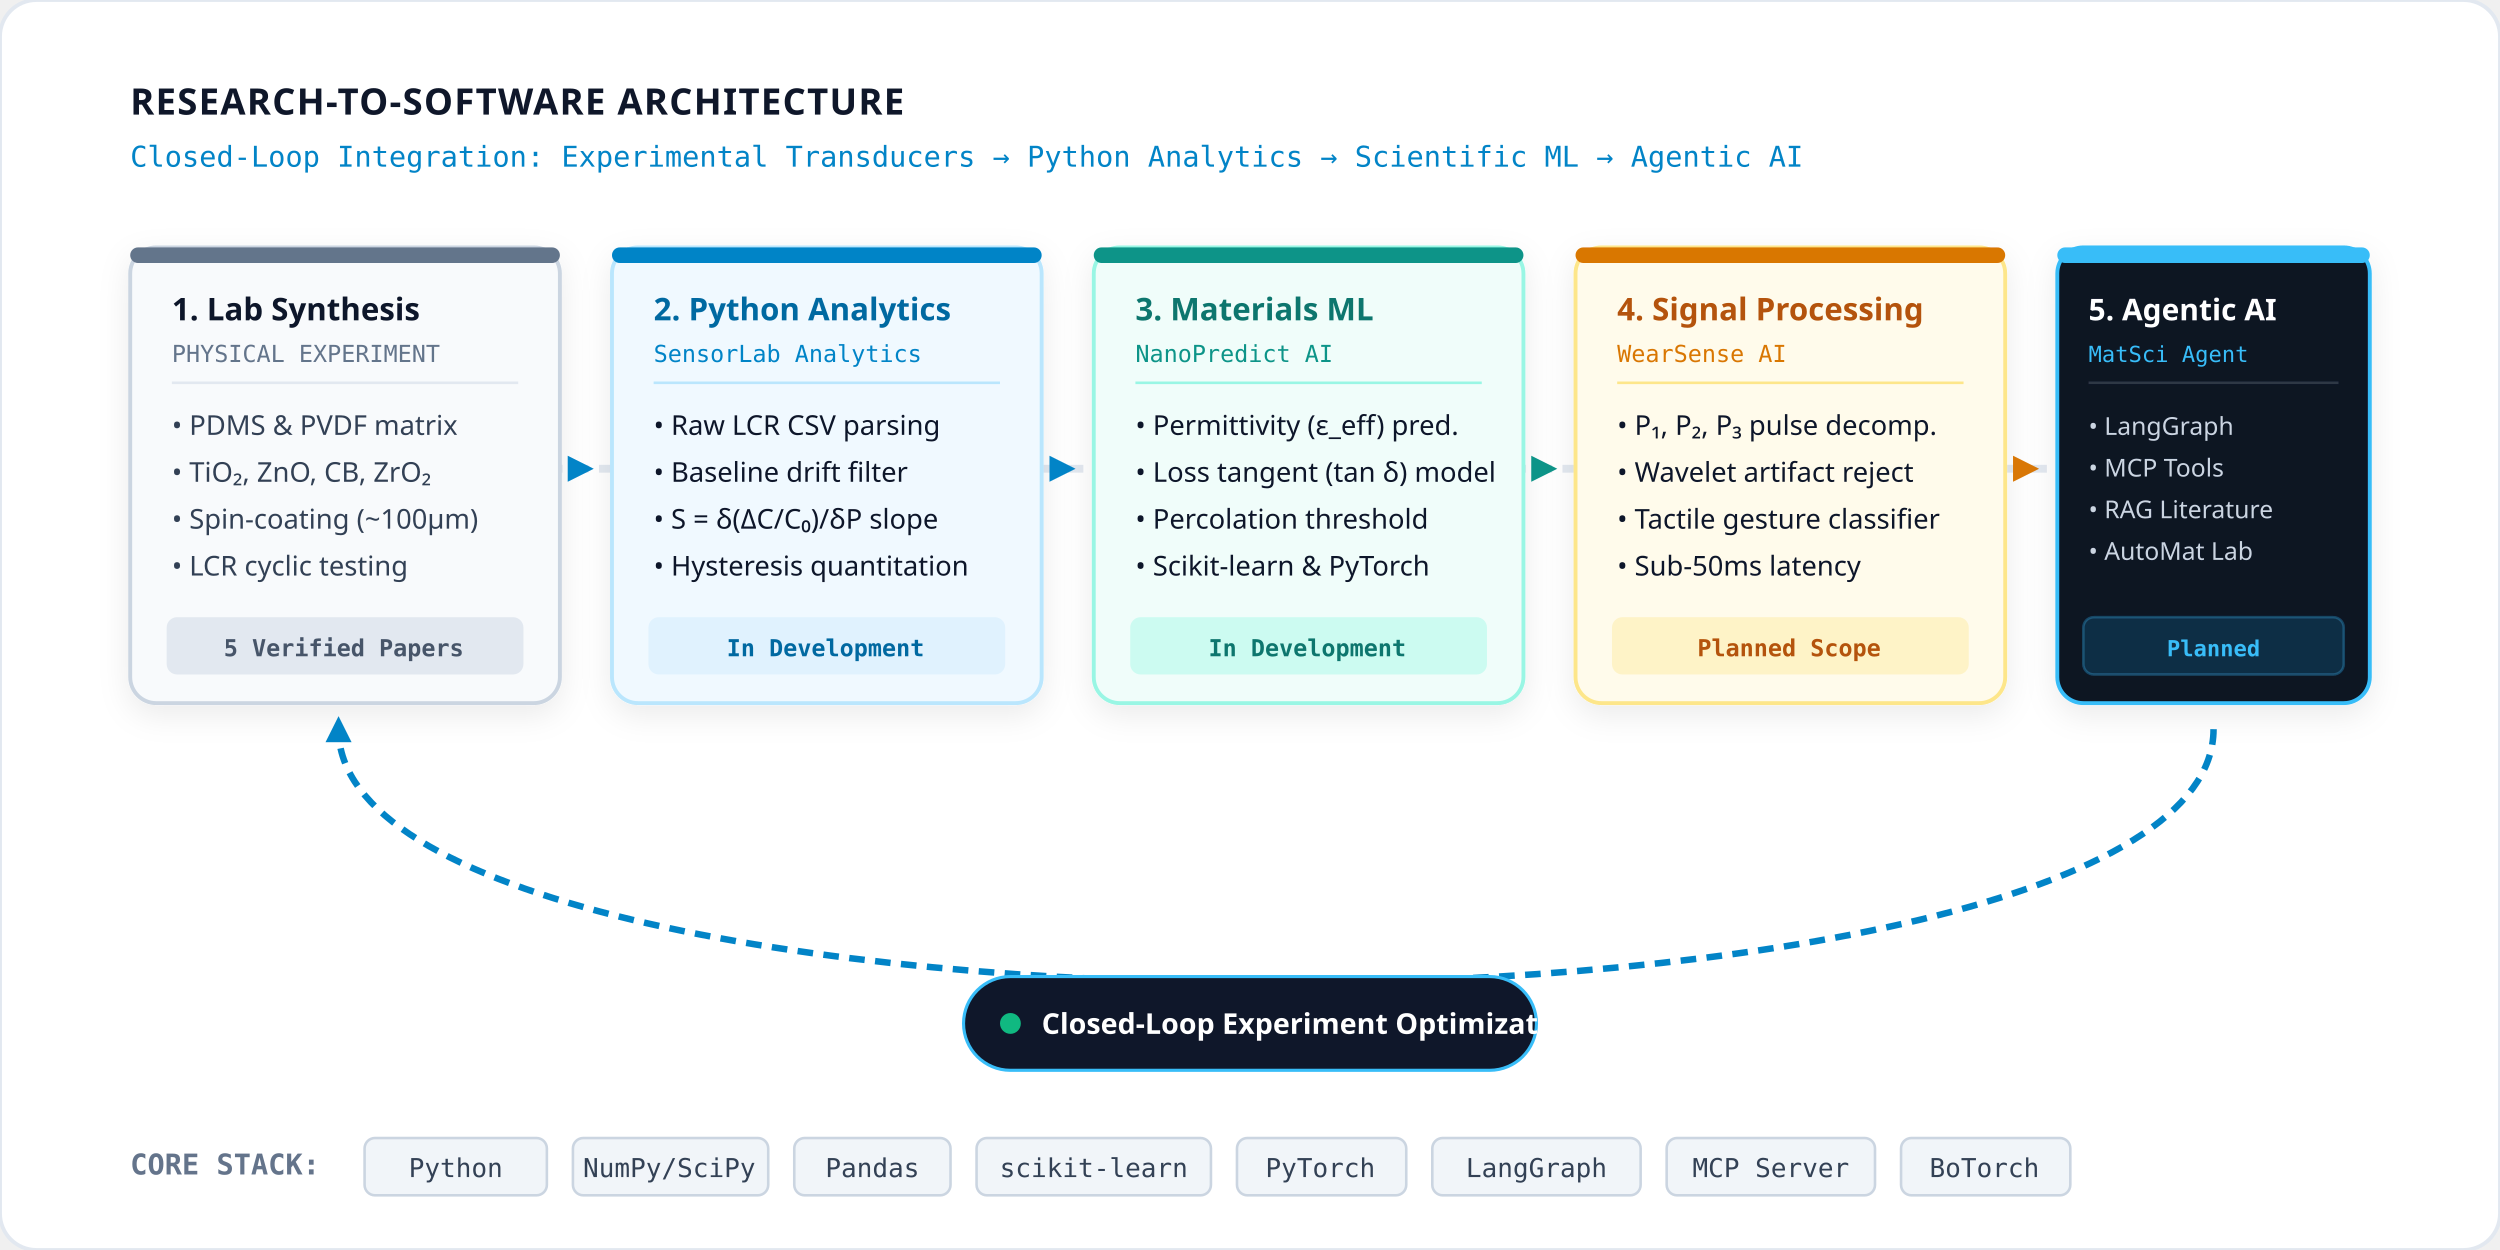
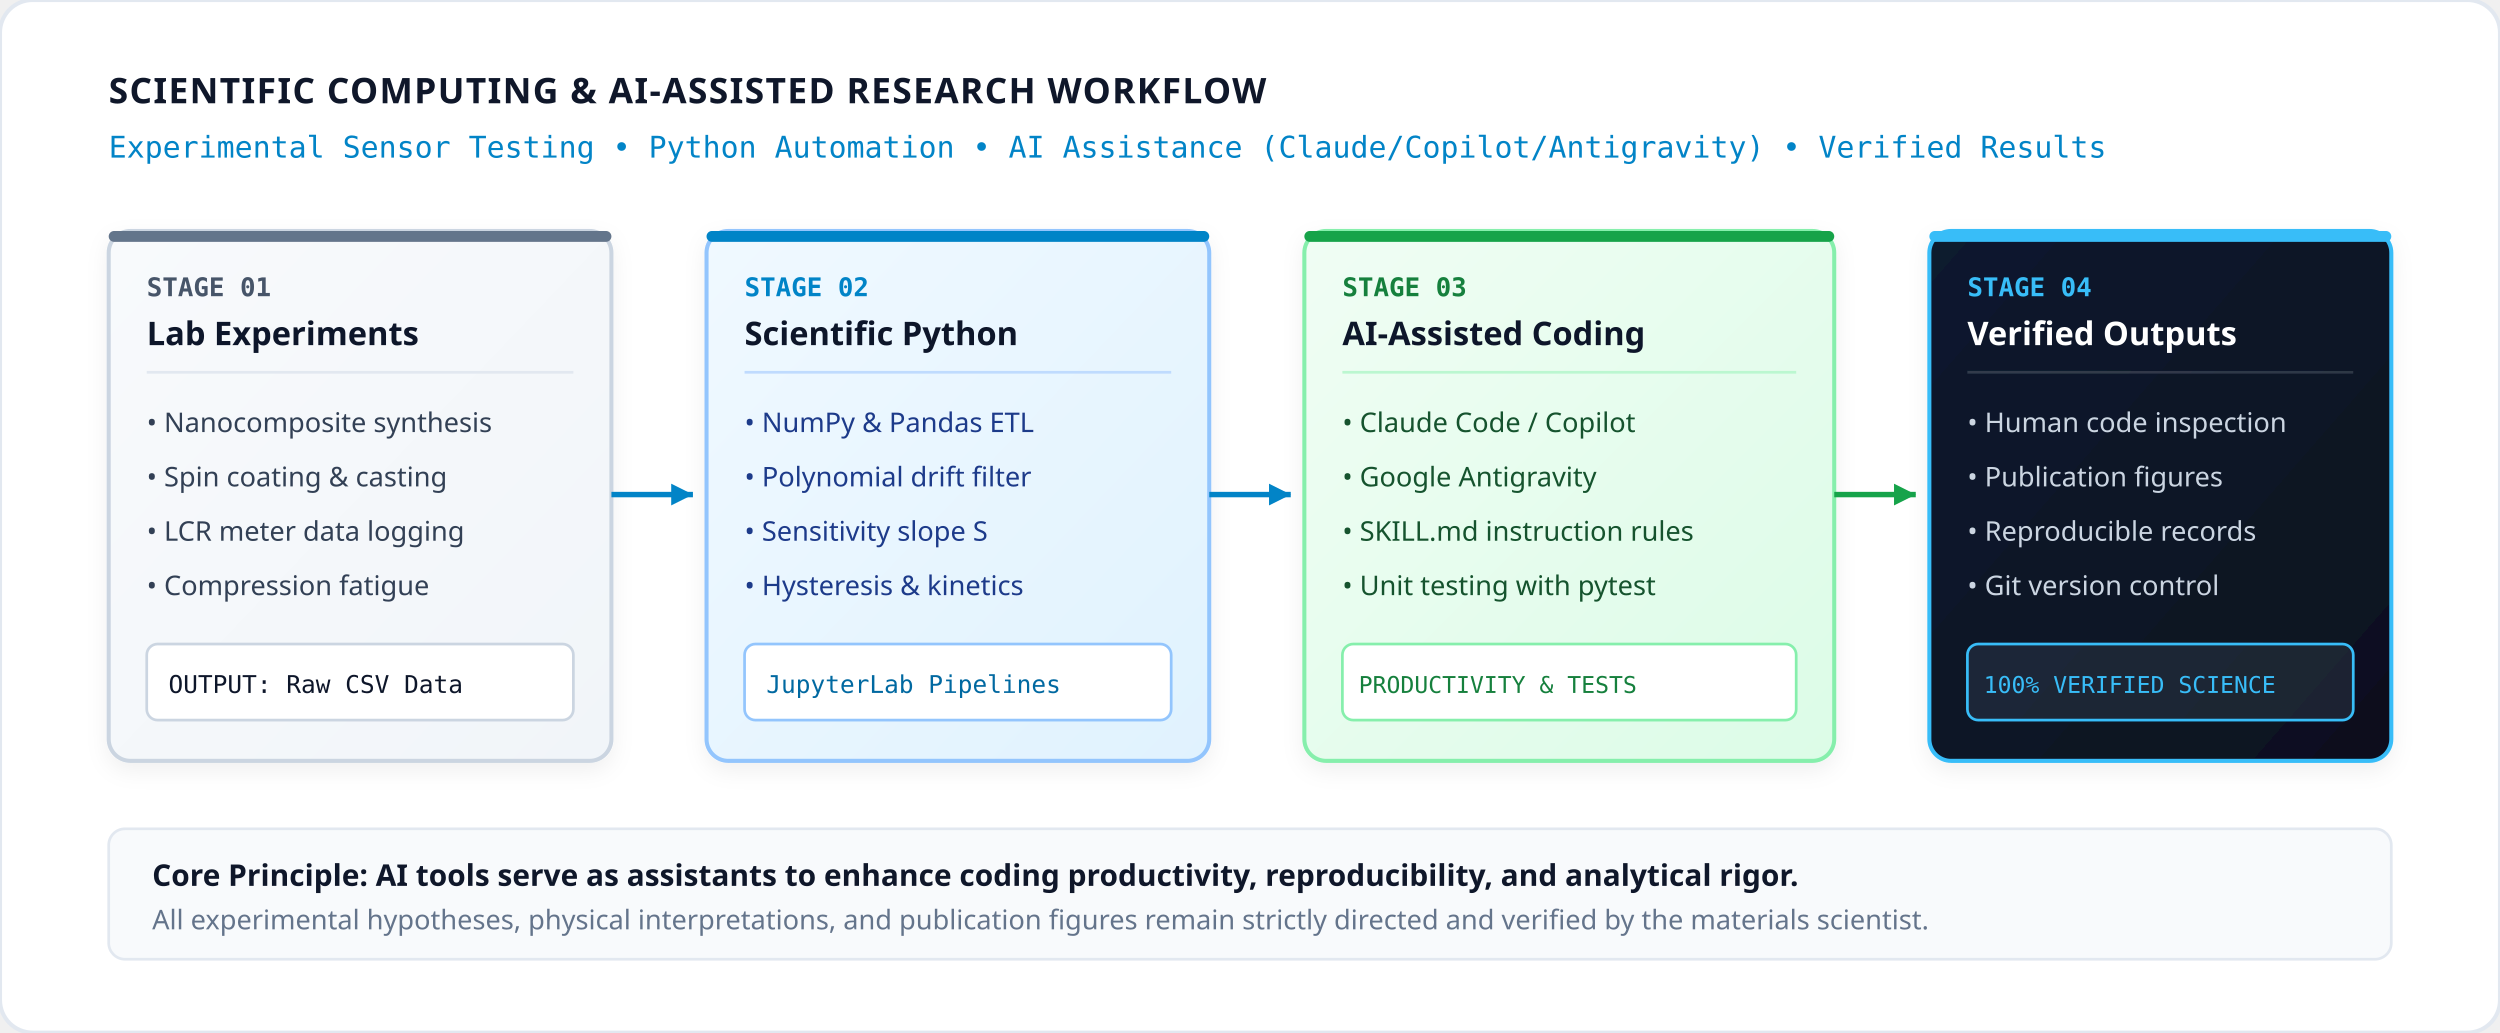
- <svg xmlns="http://www.w3.org/2000/svg" viewBox="0 0 960 480" width="100%" height="100%" aria-label="From Laboratory Synthesis to Agentic AI: Closed-Loop Materials Discovery Architecture">
+ <svg xmlns="http://www.w3.org/2000/svg" viewBox="0 0 920 380" width="100%" height="100%" aria-label="AI-Assisted Scientific Computing and Reproducible Research Workflow">
  <defs>
-     <linearGradient id="cardGradDark" x1="0%" y1="0%" x2="100%" y2="100%">
+     <filter id="softShadowComp" x="-10%" y="-10%" width="120%" height="120%">
+       <feDropShadow dx="0" dy="3" stdDeviation="4" flood-color="#0f172a" flood-opacity="0.06" />
+     </filter>
+     <linearGradient id="stepGrad1" x1="0%" y1="0%" x2="100%" y2="100%">
+       <stop offset="0%" stop-color="#f8fafc" />
+       <stop offset="100%" stop-color="#f1f5f9" />
+     </linearGradient>
+     <linearGradient id="stepGrad2" x1="0%" y1="0%" x2="100%" y2="100%">
+       <stop offset="0%" stop-color="#f0f9ff" />
+       <stop offset="100%" stop-color="#e0f2fe" />
+     </linearGradient>
+     <linearGradient id="stepGrad3" x1="0%" y1="0%" x2="100%" y2="100%">
+       <stop offset="0%" stop-color="#f0fdf4" />
+       <stop offset="100%" stop-color="#dcfce7" />
+     </linearGradient>
+     <linearGradient id="stepGrad4" x1="0%" y1="0%" x2="100%" y2="100%">
      <stop offset="0%" stop-color="#0e1a2f" />
-       <stop offset="100%" stop-color="#070e1b" />
+       <stop offset="100%" stop-color="#08101e" />
    </linearGradient>
-     <linearGradient id="cyanAccent" x1="0%" y1="0%" x2="100%" y2="0%">
-       <stop offset="0%" stop-color="#38bdf8" />
-       <stop offset="100%" stop-color="#0284c7" />
-     </linearGradient>
-     <linearGradient id="tealAccent" x1="0%" y1="0%" x2="100%" y2="0%">
-       <stop offset="0%" stop-color="#2dd4bf" />
-       <stop offset="100%" stop-color="#0d9488" />
-     </linearGradient>
-     <linearGradient id="amberAccent" x1="0%" y1="0%" x2="100%" y2="0%">
-       <stop offset="0%" stop-color="#fbbf24" />
-       <stop offset="100%" stop-color="#d97706" />
-     </linearGradient>
-     <filter id="softGlowComp" x="-10%" y="-10%" width="120%" height="120%">
-       <feDropShadow dx="0" dy="4" stdDeviation="6" flood-color="#0f172a" flood-opacity="0.08" />
-     </filter>
  </defs>
-   <rect width="100%" height="100%" fill="#ffffff" rx="14" />
-   <rect width="100%" height="100%" fill="none" stroke="#e2e8f0" stroke-width="1.5" rx="14" />
-   <text x="50" y="44" font-family="'Plus Jakarta Sans', sans-serif" font-size="14" font-weight="700" fill="#0f172a" letter-spacing="0.5">RESEARCH-TO-SOFTWARE ARCHITECTURE</text>
-   <text x="50" y="64" font-family="'JetBrains Mono', monospace" font-size="11" fill="#0284c7">Closed-Loop Integration: Experimental Transducers → Python Analytics → Scientific ML → Agentic AI</text>
-   <path d="M 130 180 L 830 180" stroke="#e2e8f0" stroke-width="3" stroke-dasharray="6,4" fill="none" />
-   <g transform="translate(50, 95)" filter="url(#softGlowComp)">
-     <rect width="165" height="175" rx="10" fill="#f8fafc" stroke="#cbd5e1" stroke-width="1.5" />
-     <rect x="0" y="0" width="165" height="6" rx="3" fill="#64748b" />
-     <text x="16" y="28" font-family="'Plus Jakarta Sans', sans-serif" font-size="12" font-weight="700" fill="#0f172a">1. Lab Synthesis</text>
-     <text x="16" y="44" font-family="'JetBrains Mono', monospace" font-size="9" fill="#64748b">PHYSICAL EXPERIMENT</text>
-     <line x1="16" y1="52" x2="149" y2="52" stroke="#e2e8f0" stroke-width="1" />
-     <text x="16" y="72" font-family="'Plus Jakarta Sans', sans-serif" font-size="10.5" fill="#334155">• PDMS &amp; PVDF matrix</text>
-     <text x="16" y="90" font-family="'Plus Jakarta Sans', sans-serif" font-size="10.5" fill="#334155">• TiO₂, ZnO, CB, ZrO₂</text>
-     <text x="16" y="108" font-family="'Plus Jakarta Sans', sans-serif" font-size="10.5" fill="#334155">• Spin-coating (~100µm)</text>
-     <text x="16" y="126" font-family="'Plus Jakarta Sans', sans-serif" font-size="10.5" fill="#334155">• LCR cyclic testing</text>
-     <rect x="14" y="142" width="137" height="22" rx="4" fill="#e2e8f0" />
-     <text x="82" y="157" font-family="'JetBrains Mono', monospace" font-size="9" font-weight="600" fill="#475569" text-anchor="middle">5 Verified Papers</text>
+   <rect width="100%" height="100%" fill="#ffffff" rx="12" />
+   <rect width="100%" height="100%" fill="none" stroke="#e2e8f0" stroke-width="1.5" rx="12" />
+   <text x="40" y="38" font-family="'Plus Jakarta Sans', sans-serif" font-size="13" font-weight="700" fill="#0f172a" letter-spacing="0.5">SCIENTIFIC COMPUTING &amp; AI-ASSISTED RESEARCH WORKFLOW</text>
+   <text x="40" y="58" font-family="'JetBrains Mono', monospace" font-size="11" fill="#0284c7">Experimental Sensor Testing • Python Automation • AI Assistance (Claude/Copilot/Antigravity) • Verified Results</text>
+   <g transform="translate(40, 85)" filter="url(#softShadowComp)">
+     <rect width="185" height="195" rx="8" fill="url(#stepGrad1)" stroke="#cbd5e1" stroke-width="1.5" />
+     <rect x="0" y="0" width="185" height="4" rx="2" fill="#64748b" />
+     <text x="14" y="24" font-family="'JetBrains Mono', monospace" font-size="9.5" font-weight="700" fill="#475569">STAGE 01</text>
+     <text x="14" y="42" font-family="'Plus Jakarta Sans', sans-serif" font-size="12" font-weight="700" fill="#0f172a">Lab Experiments</text>
+     <line x1="14" y1="52" x2="171" y2="52" stroke="#e2e8f0" stroke-width="1" />
+     <text x="14" y="74" font-family="'Plus Jakarta Sans', sans-serif" font-size="10" fill="#334155">• Nanocomposite synthesis</text>
+     <text x="14" y="94" font-family="'Plus Jakarta Sans', sans-serif" font-size="10" fill="#334155">• Spin coating &amp; casting</text>
+     <text x="14" y="114" font-family="'Plus Jakarta Sans', sans-serif" font-size="10" fill="#334155">• LCR meter data logging</text>
+     <text x="14" y="134" font-family="'Plus Jakarta Sans', sans-serif" font-size="10" fill="#334155">• Compression fatigue</text>
+     <rect x="14" y="152" width="157" height="28" rx="4" fill="#ffffff" stroke="#cbd5e1" stroke-width="1" />
+     <text x="22" y="170" font-family="'JetBrains Mono', monospace" font-size="9" fill="#0f172a">OUTPUT: Raw CSV Data</text>
  </g>
-   <polygon points="228,180 218,175 218,185" fill="#0284c7" />
-   <g transform="translate(235, 95)" filter="url(#softGlowComp)">
-     <rect width="165" height="175" rx="10" fill="#f0f9ff" stroke="#bae6fd" stroke-width="1.5" />
-     <rect x="0" y="0" width="165" height="6" rx="3" fill="#0284c7" />
-     <text x="16" y="28" font-family="'Plus Jakarta Sans', sans-serif" font-size="12" font-weight="700" fill="#0369a1">2. Python Analytics</text>
-     <text x="16" y="44" font-family="'JetBrains Mono', monospace" font-size="9" fill="#0284c7">SensorLab Analytics</text>
-     <line x1="16" y1="52" x2="149" y2="52" stroke="#bae6fd" stroke-width="1" />
-     <text x="16" y="72" font-family="'Plus Jakarta Sans', sans-serif" font-size="10.5" fill="#0f172a">• Raw LCR CSV parsing</text>
-     <text x="16" y="90" font-family="'Plus Jakarta Sans', sans-serif" font-size="10.5" fill="#0f172a">• Baseline drift filter</text>
-     <text x="16" y="108" font-family="'Plus Jakarta Sans', sans-serif" font-size="10.5" fill="#0f172a">• S = δ(ΔC/C₀)/δP slope</text>
-     <text x="16" y="126" font-family="'Plus Jakarta Sans', sans-serif" font-size="10.5" fill="#0f172a">• Hysteresis quantitation</text>
-     <rect x="14" y="142" width="137" height="22" rx="4" fill="#e0f2fe" />
-     <text x="82" y="157" font-family="'JetBrains Mono', monospace" font-size="9" font-weight="600" fill="#0369a1" text-anchor="middle">In Development</text>
+   <line x1="225" y1="182" x2="255" y2="182" stroke="#0284c7" stroke-width="2" />
+   <polygon points="255,182 247,178 247,186" fill="#0284c7" />
+   <g transform="translate(260, 85)" filter="url(#softShadowComp)">
+     <rect width="185" height="195" rx="8" fill="url(#stepGrad2)" stroke="#93c5fd" stroke-width="1.5" />
+     <rect x="0" y="0" width="185" height="4" rx="2" fill="#0284c7" />
+     <text x="14" y="24" font-family="'JetBrains Mono', monospace" font-size="9.5" font-weight="700" fill="#0284c7">STAGE 02</text>
+     <text x="14" y="42" font-family="'Plus Jakarta Sans', sans-serif" font-size="12" font-weight="700" fill="#0f172a">Scientific Python</text>
+     <line x1="14" y1="52" x2="171" y2="52" stroke="#bfdbfe" stroke-width="1" />
+     <text x="14" y="74" font-family="'Plus Jakarta Sans', sans-serif" font-size="10" fill="#1e3a8a">• NumPy &amp; Pandas ETL</text>
+     <text x="14" y="94" font-family="'Plus Jakarta Sans', sans-serif" font-size="10" fill="#1e3a8a">• Polynomial drift filter</text>
+     <text x="14" y="114" font-family="'Plus Jakarta Sans', sans-serif" font-size="10" fill="#1e3a8a">• Sensitivity slope S</text>
+     <text x="14" y="134" font-family="'Plus Jakarta Sans', sans-serif" font-size="10" fill="#1e3a8a">• Hysteresis &amp; kinetics</text>
+     <rect x="14" y="152" width="157" height="28" rx="4" fill="#ffffff" stroke="#93c5fd" stroke-width="1" />
+     <text x="22" y="170" font-family="'JetBrains Mono', monospace" font-size="9" fill="#0369a1">JupyterLab Pipelines</text>
  </g>
-   <polygon points="413,180 403,175 403,185" fill="#0284c7" />
-   <g transform="translate(420, 95)" filter="url(#softGlowComp)">
-     <rect width="165" height="175" rx="10" fill="#f0fdfa" stroke="#99f6e4" stroke-width="1.5" />
-     <rect x="0" y="0" width="165" height="6" rx="3" fill="#0d9488" />
-     <text x="16" y="28" font-family="'Plus Jakarta Sans', sans-serif" font-size="12" font-weight="700" fill="#0f766e">3. Materials ML</text>
-     <text x="16" y="44" font-family="'JetBrains Mono', monospace" font-size="9" fill="#0d9488">NanoPredict AI</text>
-     <line x1="16" y1="52" x2="149" y2="52" stroke="#99f6e4" stroke-width="1" />
-     <text x="16" y="72" font-family="'Plus Jakarta Sans', sans-serif" font-size="10.5" fill="#0f172a">• Permittivity (ε_eff) pred.</text>
-     <text x="16" y="90" font-family="'Plus Jakarta Sans', sans-serif" font-size="10.5" fill="#0f172a">• Loss tangent (tan δ) model</text>
-     <text x="16" y="108" font-family="'Plus Jakarta Sans', sans-serif" font-size="10.5" fill="#0f172a">• Percolation threshold</text>
-     <text x="16" y="126" font-family="'Plus Jakarta Sans', sans-serif" font-size="10.5" fill="#0f172a">• Scikit-learn &amp; PyTorch</text>
-     <rect x="14" y="142" width="137" height="22" rx="4" fill="#ccfbf1" />
-     <text x="82" y="157" font-family="'JetBrains Mono', monospace" font-size="9" font-weight="600" fill="#0f766e" text-anchor="middle">In Development</text>
+   <line x1="445" y1="182" x2="475" y2="182" stroke="#0284c7" stroke-width="2" />
+   <polygon points="475,182 467,178 467,186" fill="#0284c7" />
+   <g transform="translate(480, 85)" filter="url(#softShadowComp)">
+     <rect width="195" height="195" rx="8" fill="url(#stepGrad3)" stroke="#86efac" stroke-width="1.5" />
+     <rect x="0" y="0" width="195" height="4" rx="2" fill="#16a34a" />
+     <text x="14" y="24" font-family="'JetBrains Mono', monospace" font-size="9.5" font-weight="700" fill="#15803d">STAGE 03</text>
+     <text x="14" y="42" font-family="'Plus Jakarta Sans', sans-serif" font-size="12" font-weight="700" fill="#0f172a">AI-Assisted Coding</text>
+     <line x1="14" y1="52" x2="181" y2="52" stroke="#bbf7d0" stroke-width="1" />
+     <text x="14" y="74" font-family="'Plus Jakarta Sans', sans-serif" font-size="10" fill="#14532d">• Claude Code / Copilot</text>
+     <text x="14" y="94" font-family="'Plus Jakarta Sans', sans-serif" font-size="10" fill="#14532d">• Google Antigravity</text>
+     <text x="14" y="114" font-family="'Plus Jakarta Sans', sans-serif" font-size="10" fill="#14532d">• SKILL.md instruction rules</text>
+     <text x="14" y="134" font-family="'Plus Jakarta Sans', sans-serif" font-size="10" fill="#14532d">• Unit testing with pytest</text>
+     <rect x="14" y="152" width="167" height="28" rx="4" fill="#ffffff" stroke="#86efac" stroke-width="1" />
+     <text x="20" y="170" font-family="'JetBrains Mono', monospace" font-size="8.5" fill="#15803d">PRODUCTIVITY &amp; TESTS</text>
  </g>
-   <polygon points="598,180 588,175 588,185" fill="#0d9488" />
-   <g transform="translate(605, 95)" filter="url(#softGlowComp)">
-     <rect width="165" height="175" rx="10" fill="#fffbeb" stroke="#fde68a" stroke-width="1.5" />
-     <rect x="0" y="0" width="165" height="6" rx="3" fill="#d97706" />
-     <text x="16" y="28" font-family="'Plus Jakarta Sans', sans-serif" font-size="12" font-weight="700" fill="#b45309">4. Signal Processing</text>
-     <text x="16" y="44" font-family="'JetBrains Mono', monospace" font-size="9" fill="#d97706">WearSense AI</text>
-     <line x1="16" y1="52" x2="149" y2="52" stroke="#fde68a" stroke-width="1" />
-     <text x="16" y="72" font-family="'Plus Jakarta Sans', sans-serif" font-size="10.5" fill="#0f172a">• P₁, P₂, P₃ pulse decomp.</text>
-     <text x="16" y="90" font-family="'Plus Jakarta Sans', sans-serif" font-size="10.5" fill="#0f172a">• Wavelet artifact reject</text>
-     <text x="16" y="108" font-family="'Plus Jakarta Sans', sans-serif" font-size="10.5" fill="#0f172a">• Tactile gesture classifier</text>
-     <text x="16" y="126" font-family="'Plus Jakarta Sans', sans-serif" font-size="10.5" fill="#0f172a">• Sub-50ms latency</text>
-     <rect x="14" y="142" width="137" height="22" rx="4" fill="#fef3c7" />
-     <text x="82" y="157" font-family="'JetBrains Mono', monospace" font-size="9" font-weight="600" fill="#b45309" text-anchor="middle">Planned Scope</text>
+   <line x1="675" y1="182" x2="705" y2="182" stroke="#16a34a" stroke-width="2" />
+   <polygon points="705,182 697,178 697,186" fill="#16a34a" />
+   <g transform="translate(710, 85)" filter="url(#softShadowComp)">
+     <rect width="170" height="195" rx="8" fill="url(#stepGrad4)" stroke="#38bdf8" stroke-width="1.5" />
+     <rect x="0" y="0" width="170" height="4" rx="2" fill="#38bdf8" />
+     <text x="14" y="24" font-family="'JetBrains Mono', monospace" font-size="9.5" font-weight="700" fill="#38bdf8">STAGE 04</text>
+     <text x="14" y="42" font-family="'Plus Jakarta Sans', sans-serif" font-size="12" font-weight="700" fill="#ffffff">Verified Outputs</text>
+     <line x1="14" y1="52" x2="156" y2="52" stroke="rgba(255,255,255,0.15)" stroke-width="1" />
+     <text x="14" y="74" font-family="'Plus Jakarta Sans', sans-serif" font-size="10" fill="#cbd5e1">• Human code inspection</text>
+     <text x="14" y="94" font-family="'Plus Jakarta Sans', sans-serif" font-size="10" fill="#cbd5e1">• Publication figures</text>
+     <text x="14" y="114" font-family="'Plus Jakarta Sans', sans-serif" font-size="10" fill="#cbd5e1">• Reproducible records</text>
+     <text x="14" y="134" font-family="'Plus Jakarta Sans', sans-serif" font-size="10" fill="#cbd5e1">• Git version control</text>
+     <rect x="14" y="152" width="142" height="28" rx="4" fill="rgba(255,255,255,0.08)" stroke="#38bdf8" stroke-width="1" />
+     <text x="20" y="170" font-family="'JetBrains Mono', monospace" font-size="8.5" fill="#38bdf8">100% VERIFIED SCIENCE</text>
  </g>
-   <polygon points="783,180 773,175 773,185" fill="#d97706" />
-   <g transform="translate(790, 95)" filter="url(#softGlowComp)">
-     <rect width="120" height="175" rx="10" fill="#0b1424" stroke="#38bdf8" stroke-width="1.5" />
-     <rect x="0" y="0" width="120" height="6" rx="3" fill="#38bdf8" />
-     <text x="12" y="28" font-family="'Plus Jakarta Sans', sans-serif" font-size="11.5" font-weight="700" fill="#ffffff">5. Agentic AI</text>
-     <text x="12" y="44" font-family="'JetBrains Mono', monospace" font-size="8.5" fill="#38bdf8">MatSci Agent</text>
-     <line x1="12" y1="52" x2="108" y2="52" stroke="rgba(255,255,255,0.15)" stroke-width="1" />
-     <text x="12" y="72" font-family="'Plus Jakarta Sans', sans-serif" font-size="9.5" fill="#cbd5e1">• LangGraph</text>
-     <text x="12" y="88" font-family="'Plus Jakarta Sans', sans-serif" font-size="9.5" fill="#cbd5e1">• MCP Tools</text>
-     <text x="12" y="104" font-family="'Plus Jakarta Sans', sans-serif" font-size="9.5" fill="#cbd5e1">• RAG Literature</text>
-     <text x="12" y="120" font-family="'Plus Jakarta Sans', sans-serif" font-size="9.5" fill="#cbd5e1">• AutoMat Lab</text>
-     <rect x="10" y="142" width="100" height="22" rx="4" fill="rgba(56,189,248,0.15)" stroke="rgba(56,189,248,0.3)" stroke-width="1" />
-     <text x="60" y="157" font-family="'JetBrains Mono', monospace" font-size="8.5" font-weight="600" fill="#38bdf8" text-anchor="middle">Planned</text>
-   </g>
-   <path d="M 850 280 C 850 410, 130 410, 130 280" stroke="#0284c7" stroke-width="2.5" stroke-dasharray="6,4" fill="none" />
-   <polygon points="130,275 125,285 135,285" fill="#0284c7" />
-   <g transform="translate(370, 375)">
-     <rect x="0" y="0" width="220" height="36" rx="18" fill="#0f172a" stroke="#38bdf8" stroke-width="1.2" />
-     <circle cx="18" cy="18" r="4" fill="#10b981" />
-     <text x="30" y="22" font-family="'Plus Jakarta Sans', sans-serif" font-size="11" font-weight="600" fill="#ffffff">Closed-Loop Experiment Optimization</text>
-   </g>
-   <g transform="translate(50, 435)">
-     <text x="0" y="16" font-family="'JetBrains Mono', monospace" font-size="11" font-weight="600" fill="#64748b">CORE STACK:</text>
-     <rect x="90" y="2" width="70" height="22" rx="4" fill="#f1f5f9" stroke="#cbd5e1" stroke-width="1" />
-     <text x="125" y="17" font-family="'JetBrains Mono', monospace" font-size="10" fill="#334155" text-anchor="middle">Python</text>
-     <rect x="170" y="2" width="75" height="22" rx="4" fill="#f1f5f9" stroke="#cbd5e1" stroke-width="1" />
-     <text x="207" y="17" font-family="'JetBrains Mono', monospace" font-size="10" fill="#334155" text-anchor="middle">NumPy/SciPy</text>
-     <rect x="255" y="2" width="60" height="22" rx="4" fill="#f1f5f9" stroke="#cbd5e1" stroke-width="1" />
-     <text x="285" y="17" font-family="'JetBrains Mono', monospace" font-size="10" fill="#334155" text-anchor="middle">Pandas</text>
-     <rect x="325" y="2" width="90" height="22" rx="4" fill="#f1f5f9" stroke="#cbd5e1" stroke-width="1" />
-     <text x="370" y="17" font-family="'JetBrains Mono', monospace" font-size="10" fill="#334155" text-anchor="middle">scikit-learn</text>
-     <rect x="425" y="2" width="65" height="22" rx="4" fill="#f1f5f9" stroke="#cbd5e1" stroke-width="1" />
-     <text x="457" y="17" font-family="'JetBrains Mono', monospace" font-size="10" fill="#334155" text-anchor="middle">PyTorch</text>
-     <rect x="500" y="2" width="80" height="22" rx="4" fill="#f1f5f9" stroke="#cbd5e1" stroke-width="1" />
-     <text x="540" y="17" font-family="'JetBrains Mono', monospace" font-size="10" fill="#334155" text-anchor="middle">LangGraph</text>
-     <rect x="590" y="2" width="80" height="22" rx="4" fill="#f1f5f9" stroke="#cbd5e1" stroke-width="1" />
-     <text x="630" y="17" font-family="'JetBrains Mono', monospace" font-size="10" fill="#334155" text-anchor="middle">MCP Server</text>
-     <rect x="680" y="2" width="65" height="22" rx="4" fill="#f1f5f9" stroke="#cbd5e1" stroke-width="1" />
-     <text x="712" y="17" font-family="'JetBrains Mono', monospace" font-size="10" fill="#334155" text-anchor="middle">BoTorch</text>
-   </g>
+   <rect x="40" y="305" width="840" height="48" rx="6" fill="#f8fafc" stroke="#e2e8f0" stroke-width="1" />
+   <text x="56" y="326" font-family="'Plus Jakarta Sans', sans-serif" font-size="11" font-weight="600" fill="#0f172a">
+     Core Principle: AI tools serve as assistants to enhance coding productivity, reproducibility, and analytical rigor.
+   </text>
+   <text x="56" y="342" font-family="'Plus Jakarta Sans', sans-serif" font-size="10" fill="#64748b">
+     All experimental hypotheses, physical interpretations, and publication figures remain strictly directed and verified by the materials scientist.
+   </text>
</svg>
